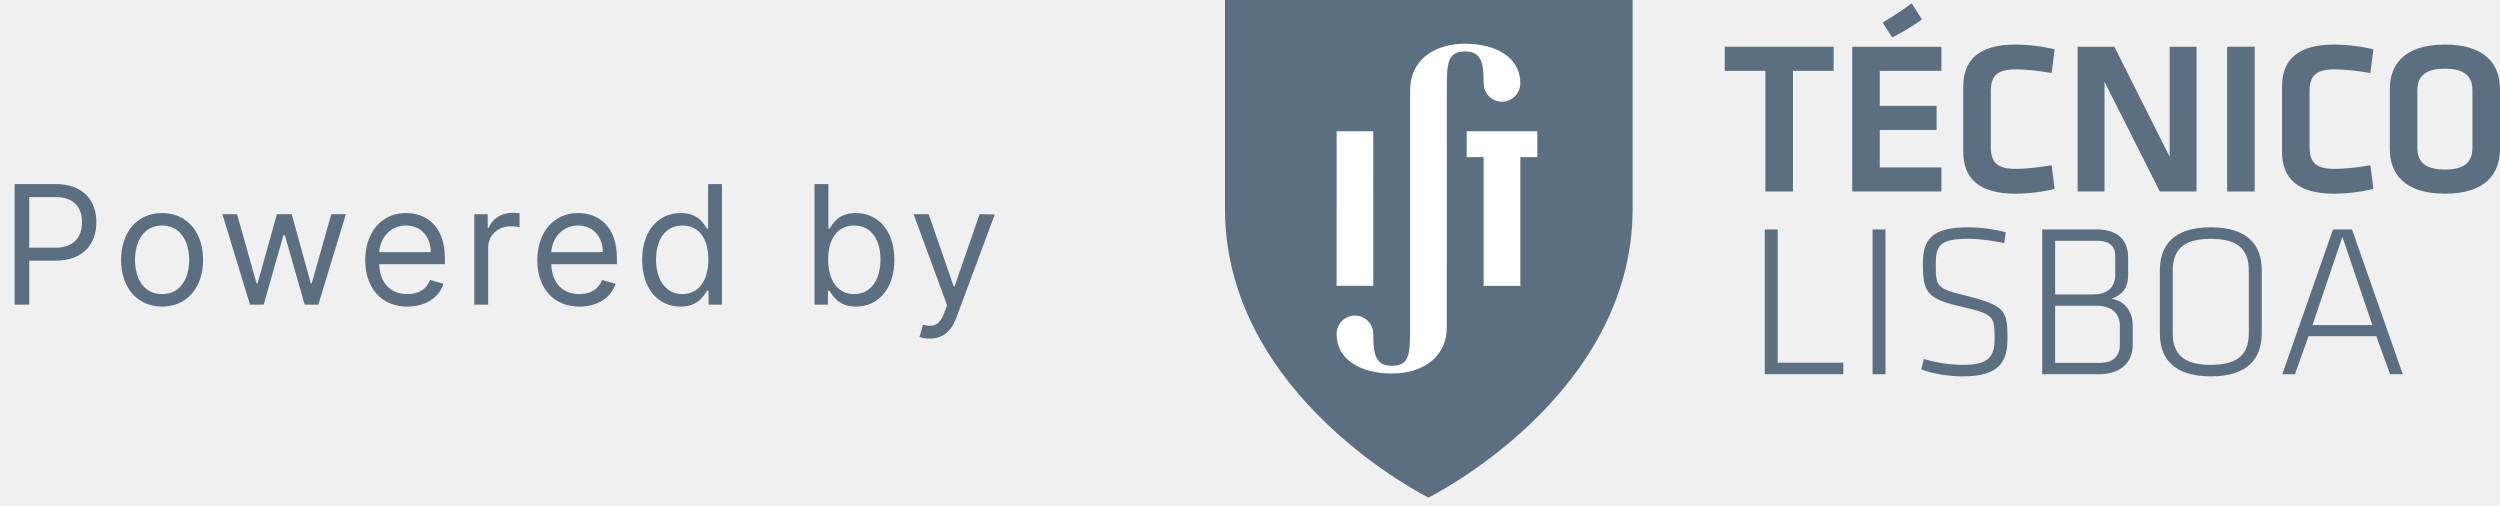
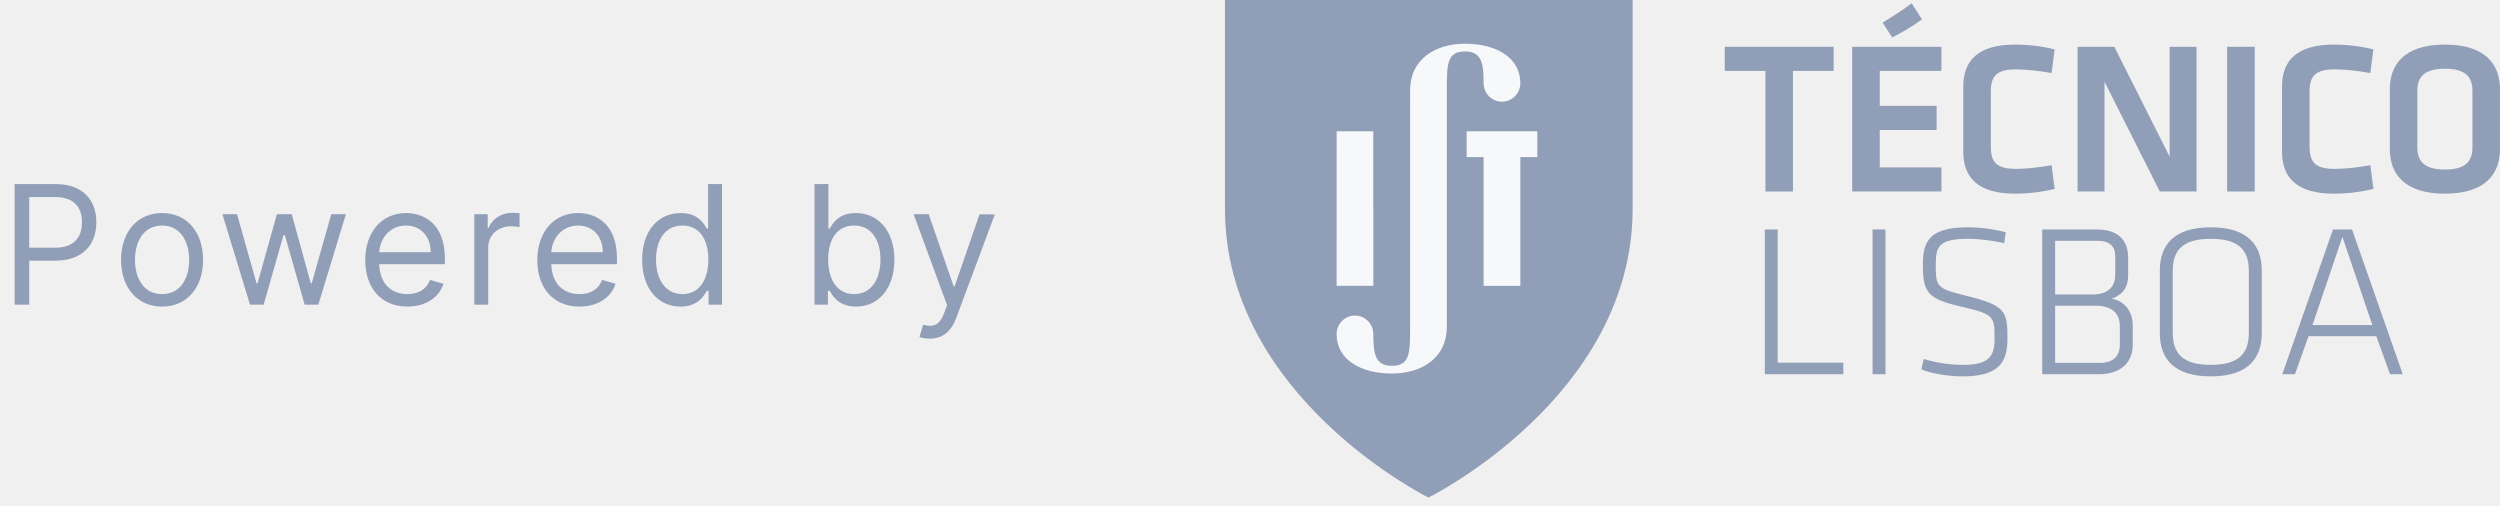
<svg xmlns="http://www.w3.org/2000/svg" width="188" height="38" viewBox="0 0 188 38" fill="none">
-   <path d="M132.759 5.33H129.701V3.517H137.889V5.33H134.831V14.4H132.759V5.33Z" fill="#5B6F82" />
-   <path d="M141.571 1.702C142.344 1.228 143.1 0.755 143.758 0.248L144.531 1.458C143.791 1.997 143.183 2.356 142.295 2.814L141.571 1.702ZM139.286 3.517H145.994V5.33H141.358V7.961H145.632V9.776H141.358V12.586H145.994V14.4H139.286V3.517Z" fill="#5B6F82" />
-   <path d="M147.638 6.507C147.638 4.513 148.805 3.353 151.534 3.353C152.554 3.353 153.606 3.484 154.51 3.713L154.28 5.494C153.392 5.33 152.356 5.216 151.6 5.216C150.17 5.216 149.71 5.706 149.71 6.867V11.05C149.71 12.21 150.17 12.701 151.6 12.701C152.356 12.701 153.392 12.586 154.28 12.423L154.51 14.204C153.606 14.433 152.554 14.564 151.534 14.564C148.805 14.564 147.638 13.403 147.638 11.41V6.507Z" fill="#5B6F82" />
-   <path d="M158.259 6.147V14.4H156.236V3.517H158.998L163.158 11.785V3.517H165.18V14.4H162.418L158.259 6.147Z" fill="#5B6F82" />
-   <path d="M167.481 14.4H169.553V3.517H167.481V14.4Z" fill="#5B6F82" />
-   <path d="M171.608 6.507C171.608 4.513 172.775 3.353 175.505 3.353C176.524 3.353 177.576 3.484 178.48 3.713L178.25 5.494C177.363 5.33 176.327 5.216 175.57 5.216C174.14 5.216 173.68 5.706 173.68 6.867V11.05C173.68 12.21 174.14 12.701 175.57 12.701C176.327 12.701 177.363 12.586 178.25 12.423L178.48 14.204C177.576 14.433 176.524 14.564 175.505 14.564C172.775 14.564 171.608 13.403 171.608 11.41V6.507Z" fill="#5B6F82" />
-   <path d="M181.785 11.099C181.785 12.129 182.311 12.75 183.856 12.75C185.402 12.75 185.928 12.129 185.928 11.099V6.818C185.928 5.788 185.402 5.167 183.856 5.167C182.311 5.167 181.785 5.788 181.785 6.818V11.099ZM188 11.213C188 13.027 186.948 14.564 183.856 14.564C180.766 14.564 179.714 13.027 179.714 11.213V6.703C179.714 4.889 180.766 3.353 183.856 3.353C186.948 3.353 188 4.889 188 6.703V11.213Z" fill="#5B6F82" />
-   <path d="M133.683 27.274H138.615V28.14H132.713V17.256H133.683V27.274Z" fill="#5B6F82" />
-   <path d="M140.818 28.14H141.788V17.256H140.818V28.14Z" fill="#5B6F82" />
-   <path d="M147.575 28.303C146.622 28.303 145.421 28.14 144.484 27.781L144.665 26.996C145.652 27.29 146.654 27.437 147.608 27.437C149.482 27.437 149.992 26.882 149.992 25.492C149.992 23.809 149.976 23.63 147.542 23.074C144.895 22.469 144.599 21.995 144.599 19.806C144.599 18.024 145.257 17.093 148.003 17.093C148.956 17.093 150.091 17.256 150.831 17.469L150.715 18.286C149.91 18.106 148.89 17.959 148.035 17.959C145.865 17.959 145.569 18.482 145.569 19.838C145.569 21.603 145.618 21.685 147.92 22.257C150.798 22.976 150.962 23.384 150.962 25.444C150.962 27.224 150.353 28.303 147.575 28.303Z" fill="#5B6F82" />
-   <path d="M159.413 24.528C159.413 23.613 158.87 22.992 157.604 22.992H154.546V27.29H157.884C158.919 27.29 159.413 26.783 159.413 25.917V24.528ZM159.067 19.266C159.067 18.514 158.64 18.106 157.702 18.106H154.546V22.142H157.374C158.574 22.142 159.067 21.521 159.067 20.655V19.266ZM153.576 28.14V17.256H157.686C159.166 17.256 160.037 17.959 160.037 19.397V20.704C160.037 21.57 159.676 22.142 158.788 22.469C159.643 22.584 160.382 23.287 160.382 24.495V25.917C160.382 27.421 159.281 28.14 157.867 28.14H153.576Z" fill="#5B6F82" />
-   <path d="M169.112 25.035V20.361C169.112 18.809 168.356 17.959 166.252 17.959C164.147 17.959 163.391 18.809 163.391 20.361V25.035C163.391 26.587 164.147 27.437 166.252 27.437C168.356 27.437 169.112 26.587 169.112 25.035ZM166.252 28.303C163.44 28.303 162.421 26.93 162.421 25.068V20.328C162.421 18.466 163.44 17.093 166.252 17.093C169.063 17.093 170.083 18.466 170.083 20.328V25.068C170.083 26.93 169.063 28.303 166.252 28.303Z" fill="#5B6F82" />
-   <path d="M173.897 24.447H178.402L176.149 17.812L173.897 24.447ZM178.697 25.28H173.601L172.581 28.14H171.628L175.442 17.256H176.873L180.687 28.14H179.733L178.697 25.28Z" fill="#5B6F82" />
-   <path fill-rule="evenodd" clip-rule="evenodd" d="M107.418 37.417C107.418 37.417 92.118 29.843 92.118 15.703C92.118 6.16 92.118 1.14441e-05 92.118 1.14441e-05H122.774C122.774 1.14441e-05 122.774 6.16 122.774 15.703C122.774 29.843 107.418 37.417 107.418 37.417Z" fill="#5B6F82" />
-   <path d="M115.607 11.814H114.33V21.499H111.568L111.567 11.814H110.294V9.873H115.607V11.814Z" fill="white" />
-   <path d="M103.274 21.492H100.513L100.516 9.873H103.271L103.274 21.492Z" fill="white" />
-   <path d="M110.177 3.288C107.892 3.288 106.04 4.484 106.04 6.79L106.039 24.588C106.039 26.541 106.039 27.51 104.664 27.51C103.386 27.51 103.274 26.545 103.274 25.122H103.273C103.273 24.354 102.655 23.73 101.893 23.73C101.132 23.73 100.514 24.354 100.514 25.122H100.512C100.512 27.081 102.38 28.089 104.664 28.089C106.949 28.089 108.801 26.894 108.801 24.588L108.802 6.79C108.802 4.836 108.802 3.868 110.177 3.868C111.455 3.868 111.567 4.834 111.567 6.255H111.569C111.569 7.024 112.186 7.647 112.947 7.647C113.709 7.647 114.327 7.024 114.327 6.255H114.33C114.33 4.295 112.461 3.288 110.177 3.288Z" fill="white" />
-   <path d="M1.098 22.913H2.197V19.6H4.181C6.294 19.6 7.246 18.316 7.246 16.712C7.246 15.109 6.294 13.842 4.163 13.842H1.098V22.913ZM2.197 18.626V14.817H4.128C5.603 14.817 6.165 15.623 6.165 16.712C6.165 17.802 5.603 18.626 4.146 18.626H2.197ZM12.188 23.055C14.031 23.055 15.271 21.655 15.271 19.547C15.271 17.421 14.031 16.021 12.188 16.021C10.346 16.021 9.105 17.421 9.105 19.547C9.105 21.655 10.346 23.055 12.188 23.055ZM12.188 22.116C10.789 22.116 10.151 20.911 10.151 19.547C10.151 18.183 10.789 16.96 12.188 16.96C13.588 16.96 14.226 18.183 14.226 19.547C14.226 20.911 13.588 22.116 12.188 22.116ZM18.8 22.913H19.828L21.316 17.687H21.422L22.91 22.913H23.938L26.011 16.11H24.912L23.442 21.301H23.371L21.936 16.11H20.82L19.367 21.319H19.296L17.826 16.11H16.727L18.8 22.913ZM30.637 23.055C32.019 23.055 33.029 22.364 33.348 21.337L32.338 21.053C32.072 21.762 31.456 22.116 30.637 22.116C29.41 22.116 28.564 21.323 28.515 19.866H33.454V19.423C33.454 16.89 31.948 16.021 30.531 16.021C28.688 16.021 27.466 17.474 27.466 19.565C27.466 21.655 28.67 23.055 30.637 23.055ZM28.515 18.962C28.586 17.904 29.335 16.96 30.531 16.96C31.665 16.96 32.391 17.811 32.391 18.962H28.515ZM35.668 22.913H36.713V18.608C36.713 17.687 37.439 17.014 38.431 17.014C38.71 17.014 38.998 17.067 39.069 17.084V16.021C38.95 16.013 38.675 16.004 38.52 16.004C37.705 16.004 36.996 16.464 36.748 17.138H36.677V16.11H35.668V22.913ZM43.577 23.055C44.959 23.055 45.969 22.364 46.288 21.337L45.278 21.053C45.012 21.762 44.397 22.116 43.577 22.116C42.35 22.116 41.504 21.323 41.456 19.866H46.394V19.423C46.394 16.89 44.888 16.021 43.471 16.021C41.628 16.021 40.406 17.474 40.406 19.565C40.406 21.655 41.611 23.055 43.577 23.055ZM41.456 18.962C41.526 17.904 42.275 16.96 43.471 16.96C44.605 16.96 45.331 17.811 45.331 18.962H41.456ZM51.177 23.055C52.488 23.055 52.931 22.24 53.161 21.868H53.285V22.913H54.295V13.842H53.249V17.191H53.161C52.931 16.837 52.523 16.021 51.194 16.021C49.476 16.021 48.289 17.386 48.289 19.529C48.289 21.691 49.476 23.055 51.177 23.055ZM51.318 22.116C50.007 22.116 49.334 20.964 49.334 19.512C49.334 18.077 49.99 16.96 51.318 16.96C52.594 16.96 53.267 17.988 53.267 19.512C53.267 21.053 52.576 22.116 51.318 22.116ZM61.251 22.913H62.261V21.868H62.385C62.615 22.24 63.058 23.055 64.369 23.055C66.07 23.055 67.257 21.691 67.257 19.529C67.257 17.386 66.07 16.021 64.352 16.021C63.023 16.021 62.615 16.837 62.385 17.191H62.296V13.842H61.251V22.913ZM62.279 19.512C62.279 17.988 62.952 16.96 64.228 16.96C65.556 16.96 66.212 18.077 66.212 19.512C66.212 20.964 65.539 22.116 64.228 22.116C62.97 22.116 62.279 21.053 62.279 19.512ZM69.909 25.464C70.853 25.464 71.517 24.964 71.911 23.905L74.808 16.128L73.665 16.11L71.787 21.531H71.716L69.838 16.11H68.704L71.22 22.949L71.025 23.48C70.644 24.517 70.175 24.614 69.413 24.419L69.147 25.34C69.254 25.394 69.555 25.464 69.909 25.464Z" fill="#5B6F82" />
+   <path d="M132.759 5.33H129.701V3.517H137.888V5.33H134.83V14.4H132.759V5.33Z" fill="#919EB7" />
+   <path d="M141.571 1.702C142.344 1.228 143.1 0.755 143.758 0.248L144.531 1.457C143.791 1.997 143.182 2.356 142.295 2.814L141.571 1.702ZM139.286 3.517H145.994V5.33H141.357V7.961H145.632V9.776H141.357V12.586H145.994V14.4H139.286V3.517Z" fill="#919EB7" />
+   <path d="M147.638 6.507C147.638 4.513 148.805 3.353 151.534 3.353C152.554 3.353 153.606 3.484 154.51 3.713L154.28 5.494C153.392 5.33 152.356 5.216 151.6 5.216C150.17 5.216 149.709 5.706 149.709 6.866V11.05C149.709 12.21 150.17 12.701 151.6 12.701C152.356 12.701 153.392 12.586 154.28 12.423L154.51 14.204C153.606 14.433 152.554 14.564 151.534 14.564C148.805 14.564 147.638 13.403 147.638 11.41V6.507Z" fill="#919EB7" />
+   <path d="M158.259 6.147V14.4H156.236V3.517H158.998L163.158 11.785V3.517H165.18V14.4H162.418L158.259 6.147Z" fill="#919EB7" />
+   <path d="M167.481 14.4H169.553V3.517H167.481V14.4Z" fill="#919EB7" />
+   <path d="M171.608 6.507C171.608 4.513 172.775 3.353 175.505 3.353C176.524 3.353 177.576 3.484 178.48 3.713L178.25 5.494C177.363 5.33 176.327 5.216 175.57 5.216C174.14 5.216 173.68 5.706 173.68 6.866V11.05C173.68 12.21 174.14 12.701 175.57 12.701C176.327 12.701 177.363 12.586 178.25 12.423L178.48 14.204C177.576 14.433 176.524 14.564 175.505 14.564C172.775 14.564 171.608 13.403 171.608 11.41V6.507Z" fill="#919EB7" />
+   <path d="M181.785 11.099C181.785 12.129 182.311 12.75 183.856 12.75C185.402 12.75 185.928 12.129 185.928 11.099V6.818C185.928 5.788 185.402 5.167 183.856 5.167C182.311 5.167 181.785 5.788 181.785 6.818V11.099ZM188 11.213C188 13.027 186.948 14.564 183.856 14.564C180.766 14.564 179.714 13.027 179.714 11.213V6.703C179.714 4.889 180.766 3.353 183.856 3.353C186.948 3.353 188 4.889 188 6.703V11.213Z" fill="#919EB7" />
+   <path d="M133.683 27.274H138.615V28.14H132.713V17.256H133.683V27.274Z" fill="#919EB7" />
+   <path d="M140.818 28.14H141.788V17.256H140.818V28.14Z" fill="#919EB7" />
+   <path d="M147.575 28.303C146.622 28.303 145.421 28.14 144.484 27.781L144.665 26.996C145.652 27.29 146.654 27.437 147.608 27.437C149.482 27.437 149.992 26.882 149.992 25.492C149.992 23.809 149.976 23.63 147.542 23.074C144.895 22.469 144.599 21.995 144.599 19.806C144.599 18.024 145.257 17.093 148.003 17.093C148.956 17.093 150.091 17.256 150.831 17.469L150.715 18.286C149.91 18.106 148.89 17.959 148.035 17.959C145.865 17.959 145.569 18.482 145.569 19.838C145.569 21.603 145.618 21.685 147.92 22.257C150.798 22.976 150.962 23.384 150.962 25.444C150.962 27.224 150.353 28.303 147.575 28.303Z" fill="#919EB7" />
+   <path d="M159.412 24.528C159.412 23.613 158.87 22.992 157.604 22.992H154.546V27.29H157.883C158.919 27.29 159.412 26.783 159.412 25.917V24.528ZM159.067 19.266C159.067 18.514 158.64 18.106 157.702 18.106H154.546V22.142H157.374C158.574 22.142 159.067 21.521 159.067 20.655V19.266ZM153.576 28.14V17.256H157.686C159.166 17.256 160.037 17.959 160.037 19.397V20.704C160.037 21.57 159.675 22.142 158.788 22.469C159.643 22.584 160.382 23.287 160.382 24.495V25.917C160.382 27.421 159.281 28.14 157.867 28.14H153.576Z" fill="#919EB7" />
+   <path d="M169.112 25.035V20.361C169.112 18.809 168.356 17.959 166.252 17.959C164.147 17.959 163.391 18.809 163.391 20.361V25.035C163.391 26.587 164.147 27.437 166.252 27.437C168.356 27.437 169.112 26.587 169.112 25.035ZM166.252 28.303C163.44 28.303 162.421 26.93 162.421 25.068V20.328C162.421 18.466 163.44 17.093 166.252 17.093C169.063 17.093 170.083 18.466 170.083 20.328V25.068C170.083 26.93 169.063 28.303 166.252 28.303Z" fill="#919EB7" />
+   <path d="M173.897 24.447H178.402L176.149 17.812L173.897 24.447ZM178.697 25.28H173.601L172.581 28.14H171.628L175.442 17.256H176.873L180.687 28.14H179.733L178.697 25.28Z" fill="#919EB7" />
+   <path fill-rule="evenodd" clip-rule="evenodd" d="M107.418 37.417C107.418 37.417 92.118 29.843 92.118 15.703C92.118 6.16 92.118 -1.90735e-05 92.118 -1.90735e-05H122.774C122.774 -1.90735e-05 122.774 6.16 122.774 15.703C122.774 29.843 107.418 37.417 107.418 37.417Z" fill="#919EB7" />
+   <path d="M115.606 11.814H114.33V21.499H111.567L111.567 11.814H110.294V9.873H115.606V11.814Z" fill="#F6F8FA" />
+   <path d="M103.274 21.492H100.513L100.516 9.873H103.271L103.274 21.492Z" fill="#F6F8FA" />
+   <path d="M110.177 3.288C107.892 3.288 106.04 4.483 106.04 6.79L106.039 24.588C106.039 26.541 106.039 27.509 104.664 27.509C103.386 27.509 103.274 26.545 103.274 25.122H103.273C103.273 24.353 102.655 23.73 101.893 23.73C101.132 23.73 100.514 24.353 100.514 25.122H100.512C100.512 27.081 102.38 28.089 104.664 28.089C106.949 28.089 108.801 26.894 108.801 24.588L108.802 6.79C108.802 4.836 108.802 3.868 110.177 3.868C111.455 3.868 111.567 4.834 111.567 6.255H111.569C111.569 7.024 112.186 7.647 112.947 7.647C113.709 7.647 114.327 7.024 114.327 6.255H114.33C114.33 4.295 112.461 3.288 110.177 3.288Z" fill="#F6F8FA" />
+   <path d="M1.098 22.913H2.197V19.6H4.181C6.294 19.6 7.246 18.316 7.246 16.713C7.246 15.109 6.294 13.842 4.163 13.842H1.098V22.913ZM2.197 18.626V14.817H4.128C5.603 14.817 6.165 15.623 6.165 16.713C6.165 17.802 5.603 18.626 4.146 18.626H2.197ZM12.188 23.055C14.031 23.055 15.271 21.655 15.271 19.547C15.271 17.421 14.031 16.022 12.188 16.022C10.346 16.022 9.105 17.421 9.105 19.547C9.105 21.655 10.346 23.055 12.188 23.055ZM12.188 22.116C10.789 22.116 10.151 20.911 10.151 19.547C10.151 18.183 10.789 16.961 12.188 16.961C13.588 16.961 14.226 18.183 14.226 19.547C14.226 20.911 13.588 22.116 12.188 22.116ZM18.8 22.913H19.828L21.316 17.687H21.422L22.91 22.913H23.938L26.011 16.11H24.912L23.442 21.301H23.371L21.936 16.11H20.82L19.367 21.319H19.296L17.826 16.11H16.727L18.8 22.913ZM30.637 23.055C32.019 23.055 33.029 22.364 33.348 21.337L32.338 21.053C32.072 21.762 31.456 22.116 30.637 22.116C29.41 22.116 28.564 21.323 28.515 19.866H33.454V19.423C33.454 16.89 31.948 16.022 30.531 16.022C28.688 16.022 27.466 17.474 27.466 19.565C27.466 21.655 28.67 23.055 30.637 23.055ZM28.515 18.963C28.586 17.904 29.335 16.961 30.531 16.961C31.665 16.961 32.391 17.811 32.391 18.963H28.515ZM35.668 22.913H36.713V18.608C36.713 17.687 37.439 17.014 38.431 17.014C38.71 17.014 38.998 17.067 39.069 17.085V16.022C38.95 16.013 38.675 16.004 38.52 16.004C37.705 16.004 36.996 16.465 36.748 17.138H36.677V16.11H35.668V22.913ZM43.577 23.055C44.959 23.055 45.969 22.364 46.288 21.337L45.278 21.053C45.012 21.762 44.397 22.116 43.577 22.116C42.35 22.116 41.504 21.323 41.456 19.866H46.394V19.423C46.394 16.89 44.888 16.022 43.471 16.022C41.628 16.022 40.406 17.474 40.406 19.565C40.406 21.655 41.611 23.055 43.577 23.055ZM41.456 18.963C41.526 17.904 42.275 16.961 43.471 16.961C44.605 16.961 45.331 17.811 45.331 18.963H41.456ZM51.177 23.055C52.488 23.055 52.931 22.24 53.161 21.868H53.285V22.913H54.295V13.842H53.249V17.191H53.161C52.931 16.837 52.523 16.022 51.194 16.022C49.476 16.022 48.289 17.386 48.289 19.529C48.289 21.691 49.476 23.055 51.177 23.055ZM51.318 22.116C50.007 22.116 49.334 20.965 49.334 19.512C49.334 18.077 49.99 16.961 51.318 16.961C52.594 16.961 53.267 17.988 53.267 19.512C53.267 21.053 52.576 22.116 51.318 22.116ZM61.251 22.913H62.261V21.868H62.385C62.615 22.24 63.058 23.055 64.369 23.055C66.07 23.055 67.257 21.691 67.257 19.529C67.257 17.386 66.07 16.022 64.352 16.022C63.023 16.022 62.615 16.837 62.385 17.191H62.296V13.842H61.251V22.913ZM62.279 19.512C62.279 17.988 62.952 16.961 64.228 16.961C65.556 16.961 66.212 18.077 66.212 19.512C66.212 20.965 65.539 22.116 64.228 22.116C62.97 22.116 62.279 21.053 62.279 19.512ZM69.909 25.465C70.853 25.465 71.517 24.964 71.911 23.905L74.808 16.128L73.665 16.11L71.787 21.532H71.716L69.838 16.11H68.704L71.22 22.949L71.025 23.48C70.644 24.517 70.175 24.614 69.413 24.419L69.147 25.341C69.254 25.394 69.555 25.465 69.909 25.465Z" fill="#919EB7" />
</svg>
